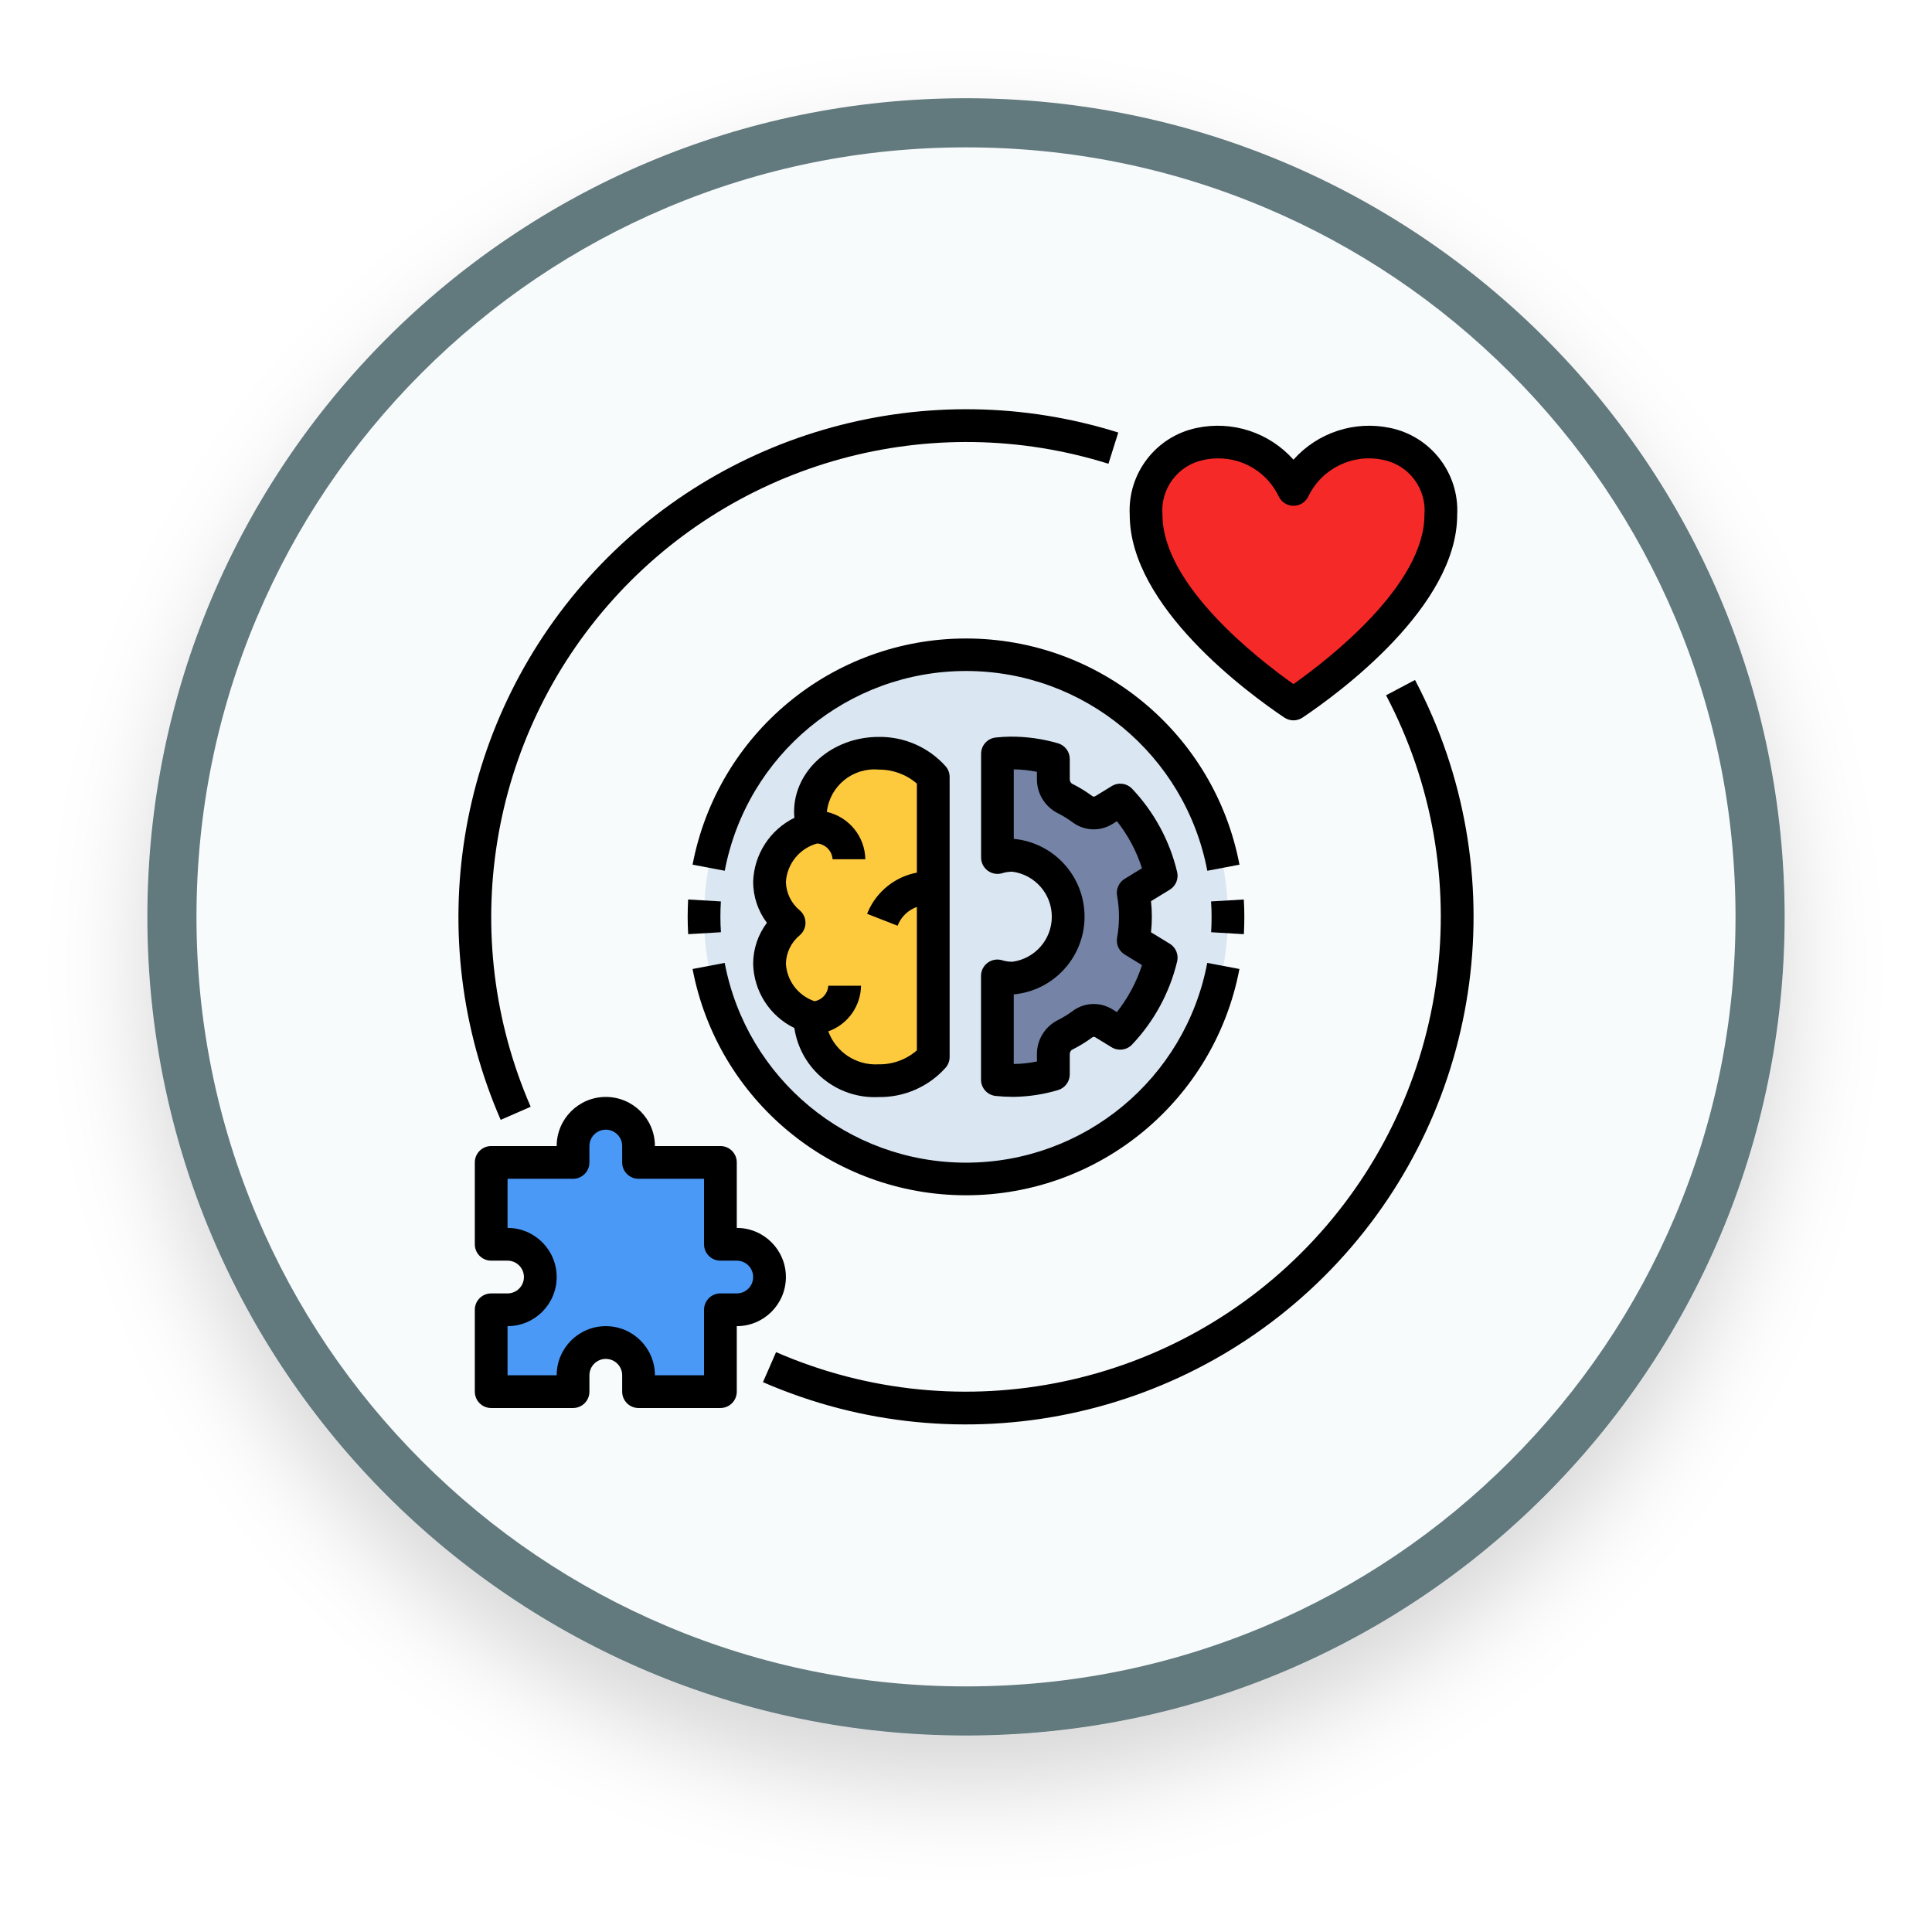
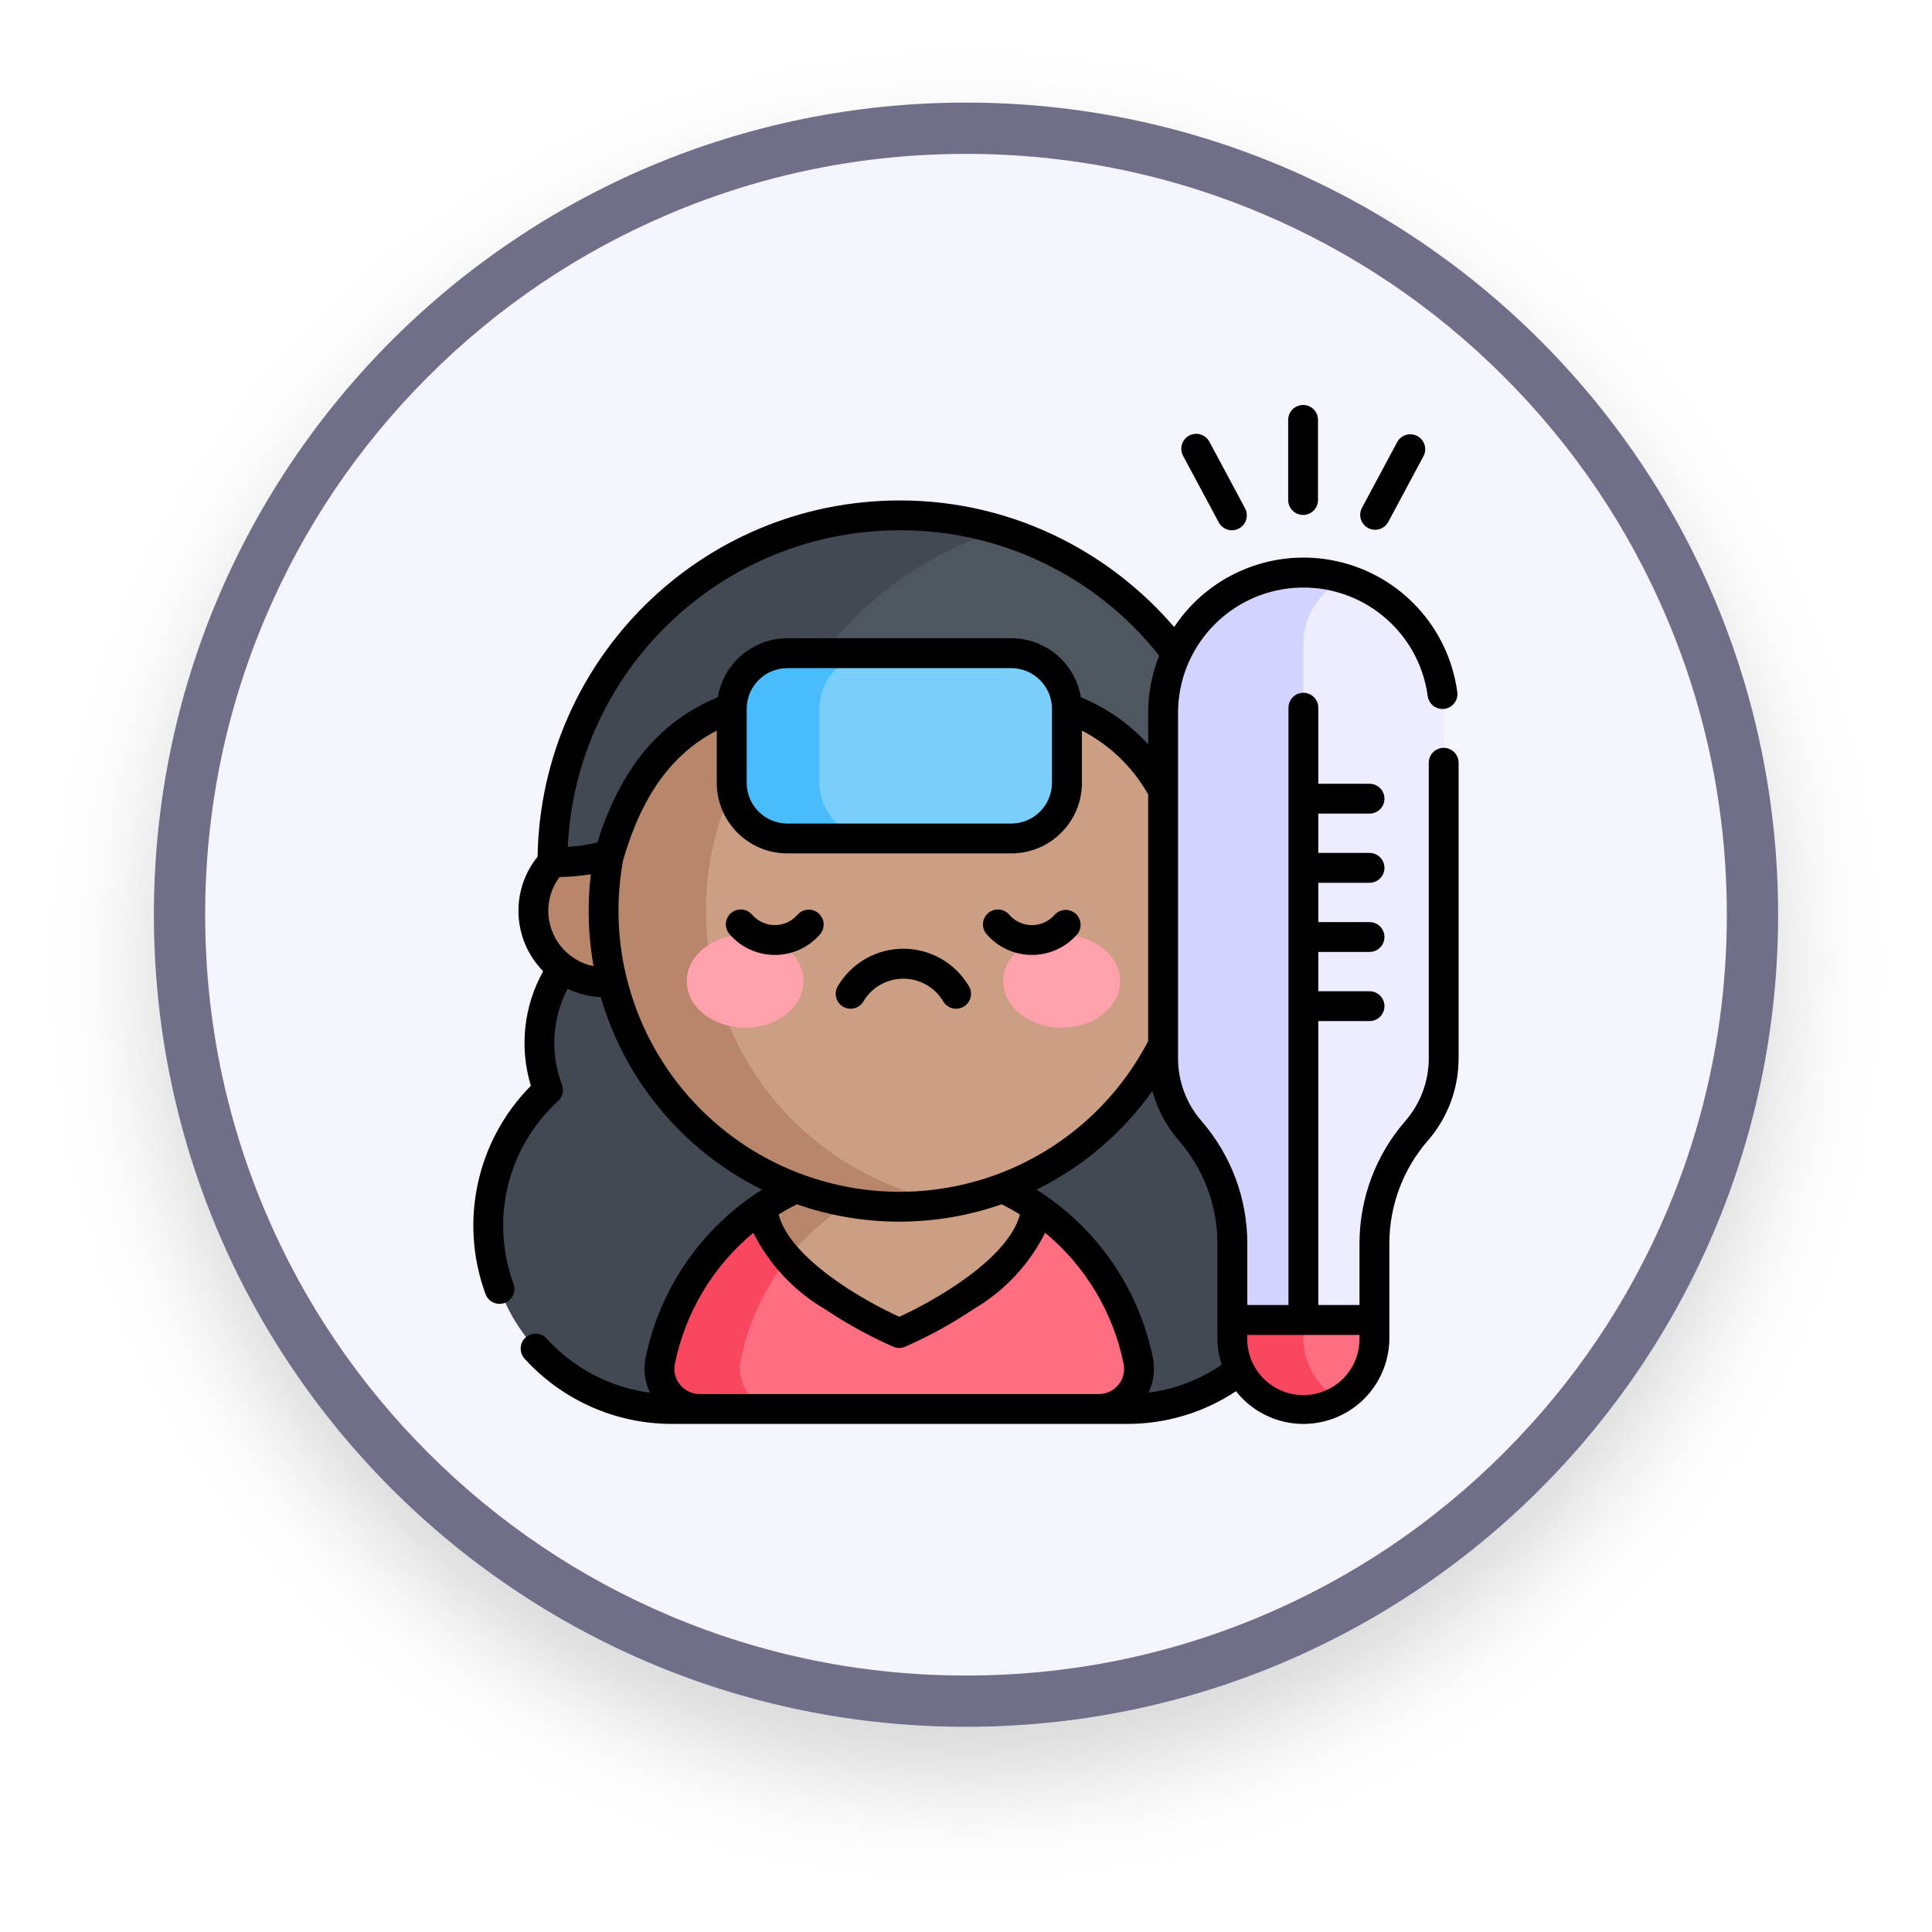
- <svg xmlns="http://www.w3.org/2000/svg" width="118" height="118" viewBox="0 0 118 118">
+ <svg xmlns="http://www.w3.org/2000/svg" width="113" height="113" viewBox="0 0 113 113">
  <defs>
-     <filter id="Path_982547" x="0" y="0" width="118" height="118" filterUnits="userSpaceOnUse">
+     <filter id="Path_982547" x="0" y="0" width="113" height="113" filterUnits="userSpaceOnUse">
      <feOffset dy="3" input="SourceAlpha" />
      <feGaussianBlur stdDeviation="3" result="blur" />
      <feFlood flood-opacity="0.161" />
      <feComposite operator="in" in2="blur" />
      <feComposite in="SourceGraphic" />
    </filter>
  </defs>
-   <g id="Group_1203503" data-name="Group 1203503" transform="translate(-834.5 -1050)">
-     <g id="Group_1202885" data-name="Group 1202885">
-       <g id="Group_1178316" data-name="Group 1178316" transform="translate(630 -3861.545)">
-         <g id="Group_1173988" data-name="Group 1173988" transform="translate(213.5 4917.545)">
-           <g id="Group_1172010" data-name="Group 1172010">
+   <g id="Group_1203924" data-name="Group 1203924" transform="translate(-272 -1154.448)">
+     <g id="Group_1203681" data-name="Group 1203681">
+       <g id="Group_1203496" data-name="Group 1203496" transform="translate(0 -984.148)">
+         <g id="Group_1202589" data-name="Group 1202589" transform="translate(281 2144.596)">
+           <g id="Group_1172010" data-name="Group 1172010" transform="translate(0)">
            <g id="Group_1171046" data-name="Group 1171046">
              <g id="Group_1148525" data-name="Group 1148525">
                <g transform="matrix(1, 0, 0, 1, -9, -6)" filter="url(#Path_982547)">
-                   <g id="Path_982547-2" data-name="Path 982547" transform="translate(9 6)" fill="#f7fbfc">
-                     <path d="M 50 98.5 C 43.452 98.5 37.1 97.218 31.122 94.689 C 25.347 92.247 20.16 88.749 15.705 84.295 C 11.251 79.84 7.753 74.653 5.311 68.878 C 2.782 62.9 1.5 56.548 1.5 50 C 1.5 43.452 2.782 37.1 5.311 31.122 C 7.753 25.347 11.251 20.16 15.705 15.705 C 20.16 11.251 25.347 7.753 31.122 5.311 C 37.1 2.782 43.452 1.5 50 1.5 C 56.548 1.5 62.9 2.782 68.878 5.311 C 74.653 7.753 79.84 11.251 84.295 15.705 C 88.749 20.16 92.247 25.347 94.689 31.122 C 97.218 37.1 98.5 43.452 98.5 50 C 98.5 56.548 97.218 62.9 94.689 68.878 C 92.247 74.653 88.749 79.84 84.295 84.295 C 79.84 88.749 74.653 92.247 68.878 94.689 C 62.9 97.218 56.548 98.5 50 98.5 Z" stroke="none" />
-                     <path d="M 50 3 C 43.654 3 37.499 4.242 31.706 6.692 C 26.11 9.059 21.083 12.449 16.766 16.766 C 12.449 21.083 9.059 26.11 6.692 31.706 C 4.242 37.499 3 43.654 3 50 C 3 56.346 4.242 62.501 6.692 68.294 C 9.059 73.89 12.449 78.917 16.766 83.234 C 21.083 87.551 26.11 90.941 31.706 93.308 C 37.499 95.758 43.654 97 50 97 C 56.346 97 62.501 95.758 68.294 93.308 C 73.89 90.941 78.917 87.551 83.234 83.234 C 87.551 78.917 90.941 73.89 93.308 68.294 C 95.758 62.501 97 56.346 97 50 C 97 43.654 95.758 37.499 93.308 31.706 C 90.941 26.11 87.551 21.083 83.234 16.766 C 78.917 12.449 73.89 9.059 68.294 6.692 C 62.501 4.242 56.346 3 50 3 M 50 0 C 77.614 0 100 22.386 100 50 C 100 77.614 77.614 100 50 100 C 22.386 100 0 77.614 0 50 C 0 22.386 22.386 0 50 0 Z" stroke="none" fill="#62797e" />
+                   <g id="Path_982547-2" data-name="Path 982547" transform="translate(9 6)" fill="#f4f4fd">
+                     <path d="M 47.5 93.5 C 41.289 93.5 35.265 92.284 29.595 89.886 C 24.118 87.569 19.198 84.252 14.973 80.027 C 10.748 75.802 7.431 70.882 5.114 65.405 C 2.716 59.735 1.5 53.711 1.5 47.5 C 1.5 41.289 2.716 35.265 5.114 29.595 C 7.431 24.118 10.748 19.198 14.973 14.973 C 19.198 10.748 24.118 7.431 29.595 5.114 C 35.265 2.716 41.289 1.5 47.5 1.5 C 53.711 1.5 59.735 2.716 65.405 5.114 C 70.882 7.431 75.802 10.748 80.027 14.973 C 84.252 19.198 87.569 24.118 89.886 29.595 C 92.284 35.265 93.5 41.289 93.5 47.5 C 93.5 53.711 92.284 59.735 89.886 65.405 C 87.569 70.882 84.252 75.802 80.027 80.027 C 75.802 84.252 70.882 87.569 65.405 89.886 C 59.735 92.284 53.711 93.5 47.5 93.5 Z" stroke="none" />
+                     <path d="M 47.5 3 C 41.491 3 35.664 4.176 30.18 6.496 C 24.881 8.737 20.122 11.946 16.034 16.034 C 11.946 20.122 8.737 24.881 6.496 30.18 C 4.176 35.664 3 41.491 3 47.5 C 3 53.509 4.176 59.336 6.496 64.82 C 8.737 70.119 11.946 74.878 16.034 78.966 C 20.122 83.054 24.881 86.263 30.18 88.504 C 35.664 90.824 41.491 92 47.5 92 C 53.509 92 59.336 90.824 64.82 88.504 C 70.119 86.263 74.878 83.054 78.966 78.966 C 83.054 74.878 86.263 70.119 88.504 64.82 C 90.824 59.336 92 53.509 92 47.5 C 92 41.491 90.824 35.664 88.504 30.18 C 86.263 24.881 83.054 20.122 78.966 16.034 C 74.878 11.946 70.119 8.737 64.82 6.496 C 59.336 4.176 53.509 3 47.5 3 M 47.5 0 C 73.734 0 95 21.266 95 47.5 C 95 73.734 73.734 95 47.5 95 C 21.266 95 0 73.734 0 47.5 C 0 21.266 21.266 0 47.5 0 Z" stroke="none" fill="#6f6e88" />
                  </g>
                </g>
              </g>
            </g>
          </g>
        </g>
      </g>
-       <g id="mental_7690696" transform="translate(861.5 1073.997)">
-         <path id="Path_1042558" data-name="Path 1042558" d="M52,5.9c-2.037-4.322-9-3.808-9,1.553C43,12.582,50.086,17.714,52,19c1.914-1.286,9-6.419,9-11.551C61,2.088,54.037,1.574,52,5.9Z" fill="#f62929" />
-         <path id="Path_1042559" data-name="Path 1042559" d="M18,52H17V47H12V46a2,2,0,0,0-2-2h0a2,2,0,0,0-2,2v1H3v5H4a2,2,0,0,1,2,2H6a2,2,0,0,1-2,2H3v5H8V60a2,2,0,0,1,2-2h0a2,2,0,0,1,2,2v1h5V56h1a2,2,0,0,0,2-2h0A2,2,0,0,0,18,52Z" fill="#4b99f7" />
-         <circle id="Ellipse_12569" data-name="Ellipse 12569" cx="16" cy="16" r="16" transform="translate(16 16)" fill="#dae6f2" />
-         <path id="Path_1042560" data-name="Path 1042560" d="M26.667,22.007c-2.3,0-4.167,1.6-4.167,3.571a3.072,3.072,0,0,0,.172.961A3.63,3.63,0,0,0,20,29.864a3.319,3.319,0,0,0,1.2,2.5,3.319,3.319,0,0,0-1.2,2.5,3.608,3.608,0,0,0,2.534,3.286c-.009.1-.034.188-.034.286,0,1.972,1.865,3.571,4.167,3.571A4.4,4.4,0,0,0,30,40.559v-17.1A4.4,4.4,0,0,0,26.667,22.007Z" fill="#fdc93d" />
-         <path id="Path_1042561" data-name="Path 1042561" d="M42.214,33.452a8.206,8.206,0,0,0,0-2.919l1.7-1.045a10.146,10.146,0,0,0-2.5-4.623l-.987.606a1.156,1.156,0,0,1-1.3-.034,7.406,7.406,0,0,0-1.118-.685,1.307,1.307,0,0,1-.678-1.183V22.36a8.857,8.857,0,0,0-2.627-.367q-.4.005-.789.048v6.336a3.122,3.122,0,0,1,.909-.135,3.592,3.592,0,0,1,3.409,3.75,3.592,3.592,0,0,1-3.409,3.75,3.122,3.122,0,0,1-.909-.135v6.336a8.629,8.629,0,0,0,1.029.048,8.865,8.865,0,0,0,2.386-.371V40.415a1.307,1.307,0,0,1,.678-1.183,7.4,7.4,0,0,0,1.118-.685,1.157,1.157,0,0,1,1.3-.034l.982.6A10.144,10.144,0,0,0,43.917,34.5Z" fill="#7483a6" />
-         <path id="Path_1042562" data-name="Path 1042562" d="M21.516,38.791a4.961,4.961,0,0,0,5.151,4.217,5.381,5.381,0,0,0,4.088-1.792A1,1,0,0,0,31,40.559v-17.1a1,1,0,0,0-.245-.656,5.386,5.386,0,0,0-4.088-1.792c-2.849,0-5.167,2.051-5.167,4.571a3.619,3.619,0,0,0,.02.369A4.512,4.512,0,0,0,19,29.865a4.168,4.168,0,0,0,.84,2.5,4.165,4.165,0,0,0-.84,2.5,4.478,4.478,0,0,0,2.516,3.926Zm.338-7.179A2.327,2.327,0,0,1,21,29.865a2.606,2.606,0,0,1,1.913-2.346,1.038,1.038,0,0,1,.939.964h2a3.026,3.026,0,0,0-2.35-2.891v-.013a2.92,2.92,0,0,1,3.167-2.571A3.514,3.514,0,0,1,29,23.862V29.3a4.087,4.087,0,0,0-3,2.416l-.04.1,1.863.728.04-.1A1.977,1.977,0,0,1,29,31.395v8.759a3.458,3.458,0,0,1-2.333.854,3.081,3.081,0,0,1-3.078-2.013,3.006,3.006,0,0,0,2-2.787h-2a1.022,1.022,0,0,1-.84.946A2.58,2.58,0,0,1,21,34.865a2.323,2.323,0,0,1,.854-1.747,1,1,0,0,0,0-1.507Z" />
-         <path id="Path_1042563" data-name="Path 1042563" d="M34.826,34.743a2.124,2.124,0,0,1-.618-.091,1,1,0,0,0-1.291.957v6.336a1,1,0,0,0,.9.995,9.719,9.719,0,0,0,1.016.054h.132a9.9,9.9,0,0,0,2.653-.412,1,1,0,0,0,.719-.959V40.415a.343.343,0,0,1,.122-.287,8.444,8.444,0,0,0,1.271-.778.171.171,0,0,1,.181.016l.982.6a1,1,0,0,0,1.246-.161,11.157,11.157,0,0,0,2.755-5.074,1,1,0,0,0-.448-1.088l-1.146-.7a8.9,8.9,0,0,0,0-1.9l1.146-.7a1,1,0,0,0,.448-1.088,11.151,11.151,0,0,0-2.749-5.078,1,1,0,0,0-1.246-.161l-.987.606a.173.173,0,0,1-.182.015,8.376,8.376,0,0,0-1.269-.777.344.344,0,0,1-.123-.288V22.36a1,1,0,0,0-.718-.959,10.234,10.234,0,0,0-2.922-.407q-.447.006-.884.054a1,1,0,0,0-.892.994v6.335a1,1,0,0,0,1.291.957,2.124,2.124,0,0,1,.618-.091,2.774,2.774,0,0,1,0,5.5Zm.091-7.5v-4.25a7.789,7.789,0,0,1,1.415.149v.428a2.313,2.313,0,0,0,1.233,2.079,6.367,6.367,0,0,1,.966.592,2.151,2.151,0,0,0,2.421.083l.267-.164a9.147,9.147,0,0,1,1.529,2.871l-1.058.65a1,1,0,0,0-.462,1.024,7.186,7.186,0,0,1,0,2.574A1,1,0,0,0,41.69,34.3l1.059.649a9.17,9.17,0,0,1-1.535,2.869l-.262-.161a2.15,2.15,0,0,0-2.42.083,6.435,6.435,0,0,1-.968.593,2.311,2.311,0,0,0-1.232,2.078v.424a7.588,7.588,0,0,1-1.4.153h-.016v-4.25a4.771,4.771,0,0,0,0-9.5Z" />
-         <path id="Path_1042564" data-name="Path 1042564" d="M15,32c0,.356.012.709.032,1.059l2-.118Q17,32.474,17,32t.028-.941l-2-.118C15.012,31.291,15,31.644,15,32Z" />
-         <path id="Path_1042565" data-name="Path 1042565" d="M15.3,35.186a17,17,0,0,0,33.4,0l-1.965-.372a15,15,0,0,1-29.473,0Z" />
-         <path id="Path_1042566" data-name="Path 1042566" d="M49,32c0-.356-.012-.709-.032-1.059l-2,.118Q47,31.526,47,32t-.028.941l2,.118C48.988,32.709,49,32.356,49,32Z" />
-         <path id="Path_1042567" data-name="Path 1042567" d="M32,15A17,17,0,0,0,15.3,28.813l1.965.373a15,15,0,0,1,29.473,0l1.965-.372A17,17,0,0,0,32,15Z" />
-         <path id="Path_1042568" data-name="Path 1042568" d="M12,62h5a1,1,0,0,0,1-1V57a3,3,0,0,0,0-6V47a1,1,0,0,0-1-1H13a3,3,0,0,0-6,0H3a1,1,0,0,0-1,1v5a1,1,0,0,0,1,1H4a1,1,0,0,1,0,2H3a1,1,0,0,0-1,1v5a1,1,0,0,0,1,1H8a1,1,0,0,0,1-1V60a1,1,0,0,1,2,0v1a1,1,0,0,0,1,1Zm-2-5a3,3,0,0,0-3,3H4V57a3,3,0,1,0,0-6V48H8a1,1,0,0,0,1-1V46a1,1,0,0,1,2,0v1a1,1,0,0,0,1,1h4v4a1,1,0,0,0,1,1h1a1,1,0,0,1,0,2H17a1,1,0,0,0-1,1v4H13a3,3,0,0,0-3-3Z" />
-         <path id="Path_1042569" data-name="Path 1042569" d="M51.442,19.83a1,1,0,0,0,1.115,0C54.772,18.342,62,13.052,62,7.449a5.141,5.141,0,0,0-4.082-5.307A6.2,6.2,0,0,0,52,4.078a6.194,6.194,0,0,0-5.918-1.936A5.141,5.141,0,0,0,42,7.449C42,13.052,49.228,18.342,51.442,19.83ZM46.519,4.094A3.935,3.935,0,0,1,47.374,4,4.073,4.073,0,0,1,51.1,6.322a1,1,0,0,0,1.809,0,4.107,4.107,0,0,1,4.577-2.229A3.145,3.145,0,0,1,60,7.449c0,4.279-5.826,8.8-8,10.336-2.174-1.538-8-6.057-8-10.336A3.145,3.145,0,0,1,46.519,4.094Z" />
-         <path id="Path_1042570" data-name="Path 1042570" d="M5.412,43.6A29.021,29.021,0,0,1,40.7,4.328l.6-1.908A31.017,31.017,0,0,0,3.58,44.4Z" />
-         <path id="Path_1042571" data-name="Path 1042571" d="M59.424,17.533l-1.768.935A29.013,29.013,0,0,1,20.4,58.587l-.8,1.833A31.012,31.012,0,0,0,59.424,17.533Z" />
+       <g id="high-temperature_5641632" transform="translate(291.354 1178.164)">
+         <g id="Group_1203709" data-name="Group 1203709" transform="translate(9.204 6.424)">
+           <path id="Path_1044395" data-name="Path 1044395" d="M60.416,264.438a7.739,7.739,0,0,0-7.233-10.49H26.563a7.739,7.739,0,0,0-7.233,10.49,10.73,10.73,0,0,0,7.233,18.657h1.645l11.665-.98,11.665.98h1.645a10.73,10.73,0,0,0,7.233-18.657Z" transform="translate(-15.833 -230.827)" fill="#424952" />
+           <g id="Group_1203697" data-name="Group 1203697" transform="translate(10.012 38.009)">
+             <path id="Path_1044396" data-name="Path 1044396" d="M129.9,412.1a14.266,14.266,0,0,0-5.966-8.988c-.355,4.117-8.016,6.448-8.016,6.448s-7.662-2.331-8.016-6.448a14.266,14.266,0,0,0-5.966,8.988,2.355,2.355,0,0,0,2.318,2.8h23.33A2.355,2.355,0,0,0,129.9,412.1Z" transform="translate(-101.891 -400.65)" fill="#ff6e80" />
+             <path id="Path_1044397" data-name="Path 1044397" d="M169.6,384.384a14.261,14.261,0,0,0-16.033,0c.355,4.117,8.016,7.349,8.016,7.349S169.241,388.5,169.6,384.384Z" transform="translate(-147.551 -381.918)" fill="#cc9e83" />
+           </g>
+           <path id="Path_1044398" data-name="Path 1044398" d="M106.638,412.1a14.192,14.192,0,0,1,2.831-6.079,4.727,4.727,0,0,1-1.566-2.909,14.266,14.266,0,0,0-5.966,8.988,2.355,2.355,0,0,0,2.318,2.8h4.7A2.355,2.355,0,0,1,106.638,412.1Z" transform="translate(-91.879 -362.641)" fill="#f8475e" />
+           <path id="Path_1044399" data-name="Path 1044399" d="M158.264,384.384a14.18,14.18,0,0,1,5.666-2.271,14.335,14.335,0,0,0-2.351-.2,14.191,14.191,0,0,0-8.016,2.466,5.3,5.3,0,0,0,1.5,2.993A14.338,14.338,0,0,1,158.264,384.384Z" transform="translate(-137.539 -343.909)" fill="#b8866b" />
+           <g id="Group_1203699" data-name="Group 1203699" transform="translate(2.639 5.843)">
+             <g id="Group_1203698" data-name="Group 1203698" transform="translate(0 13.106)">
+               <circle id="Ellipse_12672" data-name="Ellipse 12672" cx="4.179" cy="4.179" r="4.179" fill="#b8866b" />
+             </g>
+             <circle id="Ellipse_12673" data-name="Ellipse 12673" cx="17.297" cy="17.297" r="17.297" transform="translate(4.105)" fill="#cc9e83" />
+             <path id="Path_1044400" data-name="Path 1044400" d="M79.786,122.738a17.3,17.3,0,0,1,14.3-17.038,17.3,17.3,0,1,0,0,34.075A17.3,17.3,0,0,1,79.786,122.738Z" transform="translate(-69.693 -105.442)" fill="#b8866b" />
+           </g>
+           <g id="Group_1203700" data-name="Group 1203700" transform="translate(3.752)">
+             <path id="Path_1044401" data-name="Path 1044401" d="M88.662,75.508a12.6,12.6,0,0,1-3.3-.439c-2.754-9.4-9.288-9.7-16.984-9.7-7.746,0-14.214.3-16.968,9.7a11.08,11.08,0,0,1-3.32.439,20.288,20.288,0,1,1,40.576,0Z" transform="translate(-48.086 -55.22)" fill="#4e5660" />
+             <path id="Path_1044402" data-name="Path 1044402" d="M74.275,56.093A20.3,20.3,0,0,0,48.086,75.508a11.08,11.08,0,0,0,3.32-.439c2.016-6.884,6.023-8.889,11.065-9.47A20.339,20.339,0,0,1,74.275,56.093Z" transform="translate(-48.086 -55.22)" fill="#424952" />
+           </g>
+           <g id="Group_1203701" data-name="Group 1203701" transform="translate(14.239 8.061)">
+             <path id="Path_1044403" data-name="Path 1044403" d="M154.57,135.345h-13.1a3.253,3.253,0,0,1-3.253-3.253v-4.331a3.253,3.253,0,0,1,3.253-3.253h13.1a3.253,3.253,0,0,1,3.253,3.253v4.331A3.253,3.253,0,0,1,154.57,135.345Z" transform="translate(-138.22 -124.508)" fill="#7acefa" />
+             <path id="Path_1044404" data-name="Path 1044404" d="M143.351,132.092v-4.331a3.253,3.253,0,0,1,3.253-3.253h-5.13a3.253,3.253,0,0,0-3.253,3.253v4.331a3.253,3.253,0,0,0,3.253,3.253h5.13A3.253,3.253,0,0,1,143.351,132.092Z" transform="translate(-138.221 -124.508)" fill="#49bdfc" />
+           </g>
+           <g id="Group_1203705" data-name="Group 1203705" transform="translate(11.61 24.529)">
+             <g id="Group_1203704" data-name="Group 1203704" transform="translate(0)">
+               <g id="Group_1203702" data-name="Group 1203702">
+                 <ellipse id="Ellipse_12674" data-name="Ellipse 12674" cx="3.415" cy="2.72" rx="3.415" ry="2.72" fill="#ffa1ac" />
+               </g>
+               <g id="Group_1203703" data-name="Group 1203703" transform="translate(18.512)">
+                 <ellipse id="Ellipse_12675" data-name="Ellipse 12675" cx="3.415" cy="2.72" rx="3.415" ry="2.72" fill="#ffa1ac" />
+               </g>
+             </g>
+           </g>
+           <g id="Group_1203708" data-name="Group 1203708" transform="translate(39.468 3.349)">
+             <g id="Group_1203706" data-name="Group 1203706">
+               <path id="Path_1044405" data-name="Path 1044405" d="M363.277,84a8.208,8.208,0,0,0-8.208,8.208v20.2a6.463,6.463,0,0,0,1.587,4.242,10.036,10.036,0,0,1,2.465,6.588v4.473l4.156.472,4.156-.472V123.24a10.036,10.036,0,0,1,2.465-6.588,6.463,6.463,0,0,0,1.587-4.242v-20.2A8.208,8.208,0,0,0,363.277,84Z" transform="translate(-355.069 -84.004)" fill="#eeecff" />
+               <path id="Path_1044406" data-name="Path 1044406" d="M359.122,123.24v4.473l4.156.472V88.16a4.156,4.156,0,0,1,2.443-3.786,8.214,8.214,0,0,0-10.651,7.838v20.2a6.463,6.463,0,0,0,1.587,4.242A10.037,10.037,0,0,1,359.122,123.24Z" transform="translate(-355.07 -84.004)" fill="#d3d3ff" />
+             </g>
+             <g id="Group_1203707" data-name="Group 1203707" transform="translate(4.052 43.709)">
+               <path id="Path_1044407" data-name="Path 1044407" d="M398.208,459.7H389.9v1.053a4.156,4.156,0,1,0,8.312,0V459.7Z" transform="translate(-389.896 -459.696)" fill="#ff6e80" />
+               <path id="Path_1044408" data-name="Path 1044408" d="M394.051,460.749V459.7H389.9v1.053a4.155,4.155,0,0,0,6.234,3.6A4.154,4.154,0,0,1,394.051,460.749Z" transform="translate(-389.895 -459.696)" fill="#f8475e" />
+             </g>
+           </g>
+         </g>
+         <g id="Group_1203711" data-name="Group 1203711" transform="translate(8.331)">
+           <path id="Path_1044409" data-name="Path 1044409" d="M9.051,94.187a.873.873,0,0,0,1.637-.606,9.869,9.869,0,0,1,2.6-10.705.873.873,0,0,0,.227-.955,6.868,6.868,0,0,1,.328-5.613,5.015,5.015,0,0,0,1.94.488,18.254,18.254,0,0,0,9.435,11.264,15.2,15.2,0,0,0-6.815,9.855,3.19,3.19,0,0,0,.258,2.018,9.886,9.886,0,0,1-6.034-3.155.873.873,0,1,0-1.293,1.173,11.63,11.63,0,0,0,8.6,3.81h26.62a11.476,11.476,0,0,0,6.383-1.912,5.026,5.026,0,0,0,8.971-3.117V91.207a9.163,9.163,0,0,1,2.25-6.015,7.335,7.335,0,0,0,1.8-4.815V63.12a.873.873,0,1,0-1.745,0V80.377a5.589,5.589,0,0,1-1.373,3.669,10.909,10.909,0,0,0-2.679,7.16v3.6H57.752V78.2h2.967a.873.873,0,1,0,0-1.745H57.752v-2.3h2.967a.873.873,0,1,0,0-1.745H57.752v-2.3h2.967a.873.873,0,1,0,0-1.745H57.752v-2.3h2.967a.873.873,0,1,0,0-1.745H57.752V59.9a.873.873,0,1,0-1.745,0V94.807H53.6v-3.6a10.909,10.909,0,0,0-2.679-7.16,5.59,5.59,0,0,1-1.373-3.669v-20.2a7.335,7.335,0,0,1,14.6-1.011.873.873,0,1,0,1.729-.238A9.076,9.076,0,0,0,49.32,55.154a21.36,21.36,0,0,0-6.486-5.111,20.934,20.934,0,0,0-9.591-2.294A21.184,21.184,0,0,0,12.088,68.584a5.041,5.041,0,0,0,.328,6.7,8.612,8.612,0,0,0-.72,6.7,11.613,11.613,0,0,0-2.645,12.2ZM12.715,71.75a3.293,3.293,0,0,1,.655-1.974,13.139,13.139,0,0,0,1.832-.162,18.25,18.25,0,0,0,.161,5.376A3.312,3.312,0,0,1,12.715,71.75Zm4.105.011a16.561,16.561,0,0,1,.274-2.992c.007-.018.014-.035.019-.053,1.094-3.734,2.843-6.153,5.456-7.508v3.059A4.13,4.13,0,0,0,26.7,68.392h13.1a4.13,4.13,0,0,0,4.126-4.126V61.209A9.422,9.422,0,0,1,47.8,64.94V79.372a16.368,16.368,0,0,1-8.749,7.76.875.875,0,0,0-.143.054A16.445,16.445,0,0,1,16.82,71.761ZM42.173,59.936v4.331a2.383,2.383,0,0,1-2.38,2.38H26.7a2.383,2.383,0,0,1-2.38-2.38V59.936a2.383,2.383,0,0,1,2.38-2.38h13.1A2.383,2.383,0,0,1,42.173,59.936ZM33.244,89.93a18.175,18.175,0,0,0,5.99-1.015q.55.276,1.068.6c-.7,2.607-5,5.046-7.058,5.98-2.063-.934-6.359-3.373-7.058-5.98q.518-.323,1.069-.6a18.091,18.091,0,0,0,5.989,1.015ZM20.117,98.256a13.414,13.414,0,0,1,4.591-7.675,10.775,10.775,0,0,0,4.173,4.458A26.243,26.243,0,0,0,32.9,97.25a.872.872,0,0,0,.678,0,26.243,26.243,0,0,0,4.024-2.211,10.775,10.775,0,0,0,4.173-4.458,13.414,13.414,0,0,1,4.591,7.675,1.457,1.457,0,0,1-.306,1.213,1.49,1.49,0,0,1-1.156.547H21.579a1.49,1.49,0,0,1-1.156-.547,1.456,1.456,0,0,1-.306-1.213Zm40.045-1.7v.18a3.284,3.284,0,1,1-6.567,0v-.18ZM49.6,85.192a9.163,9.163,0,0,1,2.25,6.015v5.526A5.007,5.007,0,0,0,52.1,98.3a9.712,9.712,0,0,1-4.28,1.631,3.19,3.19,0,0,0,.259-2.021,15.2,15.2,0,0,0-6.81-9.852,18.147,18.147,0,0,0,6.78-5.776A7.332,7.332,0,0,0,49.6,85.192Zm-16.356-35.7a19.263,19.263,0,0,1,15.2,7.334,9.028,9.028,0,0,0-.643,3.35v1.836a11.009,11.009,0,0,0-3.937-2.753,4.132,4.132,0,0,0-4.069-3.451H26.7a4.132,4.132,0,0,0-4.069,3.446c-3.421,1.431-5.677,4.153-7.047,8.5a9.589,9.589,0,0,1-1.731.253A19.44,19.44,0,0,1,33.244,49.494Z" transform="translate(-8.331 -42.194)" />
+           <path id="Path_1044410" data-name="Path 1044410" d="M417.973.873V5.5a.873.873,0,1,0,1.745,0V.873a.873.873,0,1,0-1.745,0Z" transform="translate(-370.314)" />
+           <path id="Path_1044411" data-name="Path 1044411" d="M454.641,19.756a.872.872,0,0,0,1.181-.357l2.072-3.867a.873.873,0,0,0-1.538-.824l-2.072,3.867A.873.873,0,0,0,454.641,19.756Z" transform="translate(-402.309 -12.59)" />
+           <path id="Path_1044412" data-name="Path 1044412" d="M364.706,14.35a.873.873,0,0,0-.357,1.181l2.072,3.867a.873.873,0,1,0,1.538-.824l-2.072-3.867A.873.873,0,0,0,364.706,14.35Z" transform="translate(-322.838 -12.589)" />
+           <g id="Group_1203710" data-name="Group 1203710" transform="translate(14.78 29.488)">
+             <path id="Path_1044413" data-name="Path 1044413" d="M196.866,276.286a.872.872,0,1,0,1.432-1,4.448,4.448,0,0,0-7.6,0,.872.872,0,1,0,1.432,1,2.714,2.714,0,0,1,4.732,0Z" transform="translate(-184.127 -270.864)" />
+             <path id="Path_1044414" data-name="Path 1044414" d="M140.781,253.674a.873.873,0,0,0-1.231.085,1.755,1.755,0,0,1-2.649,0,.873.873,0,1,0-1.316,1.147,3.5,3.5,0,0,0,5.28,0,.872.872,0,0,0-.084-1.231Z" transform="translate(-135.371 -253.459)" />
+             <path id="Path_1044415" data-name="Path 1044415" d="M267.481,256.108a3.5,3.5,0,0,0,2.64-1.2.873.873,0,0,0-1.316-1.147,1.755,1.755,0,0,1-2.649,0,.873.873,0,1,0-1.316,1.147A3.5,3.5,0,0,0,267.481,256.108Z" transform="translate(-249.588 -253.459)" />
+           </g>
+         </g>
      </g>
    </g>
  </g>
</svg>
